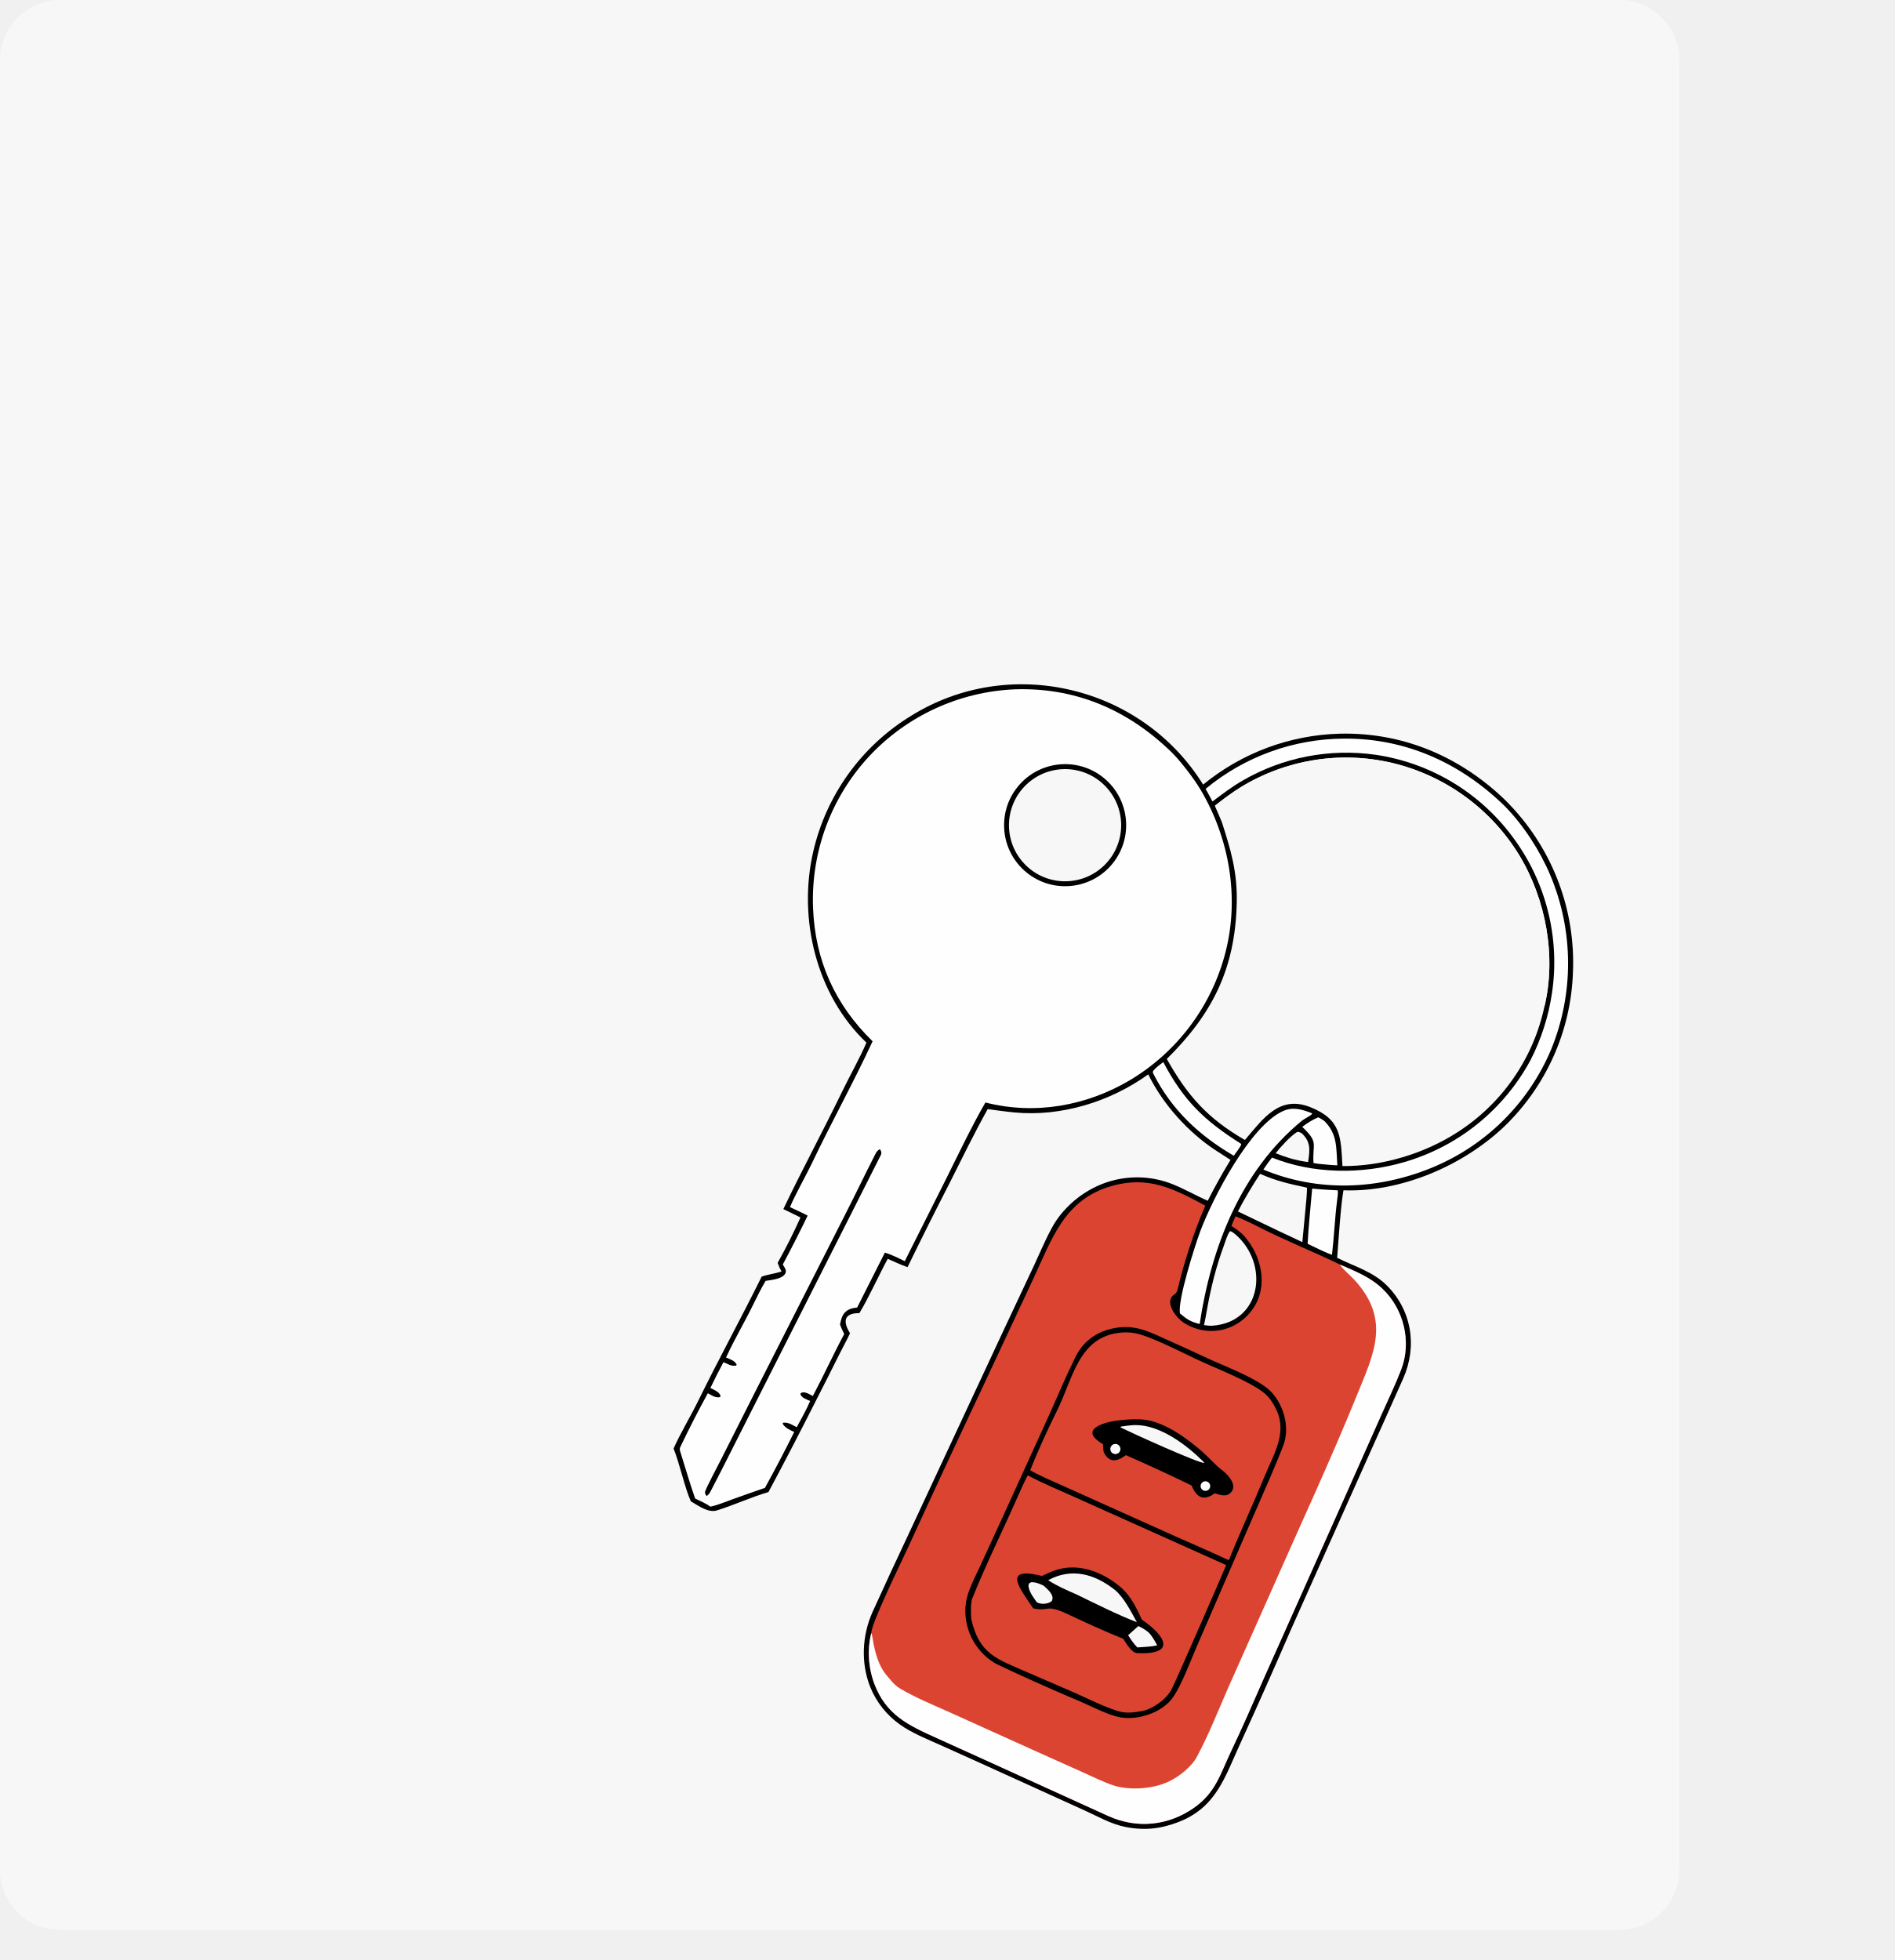
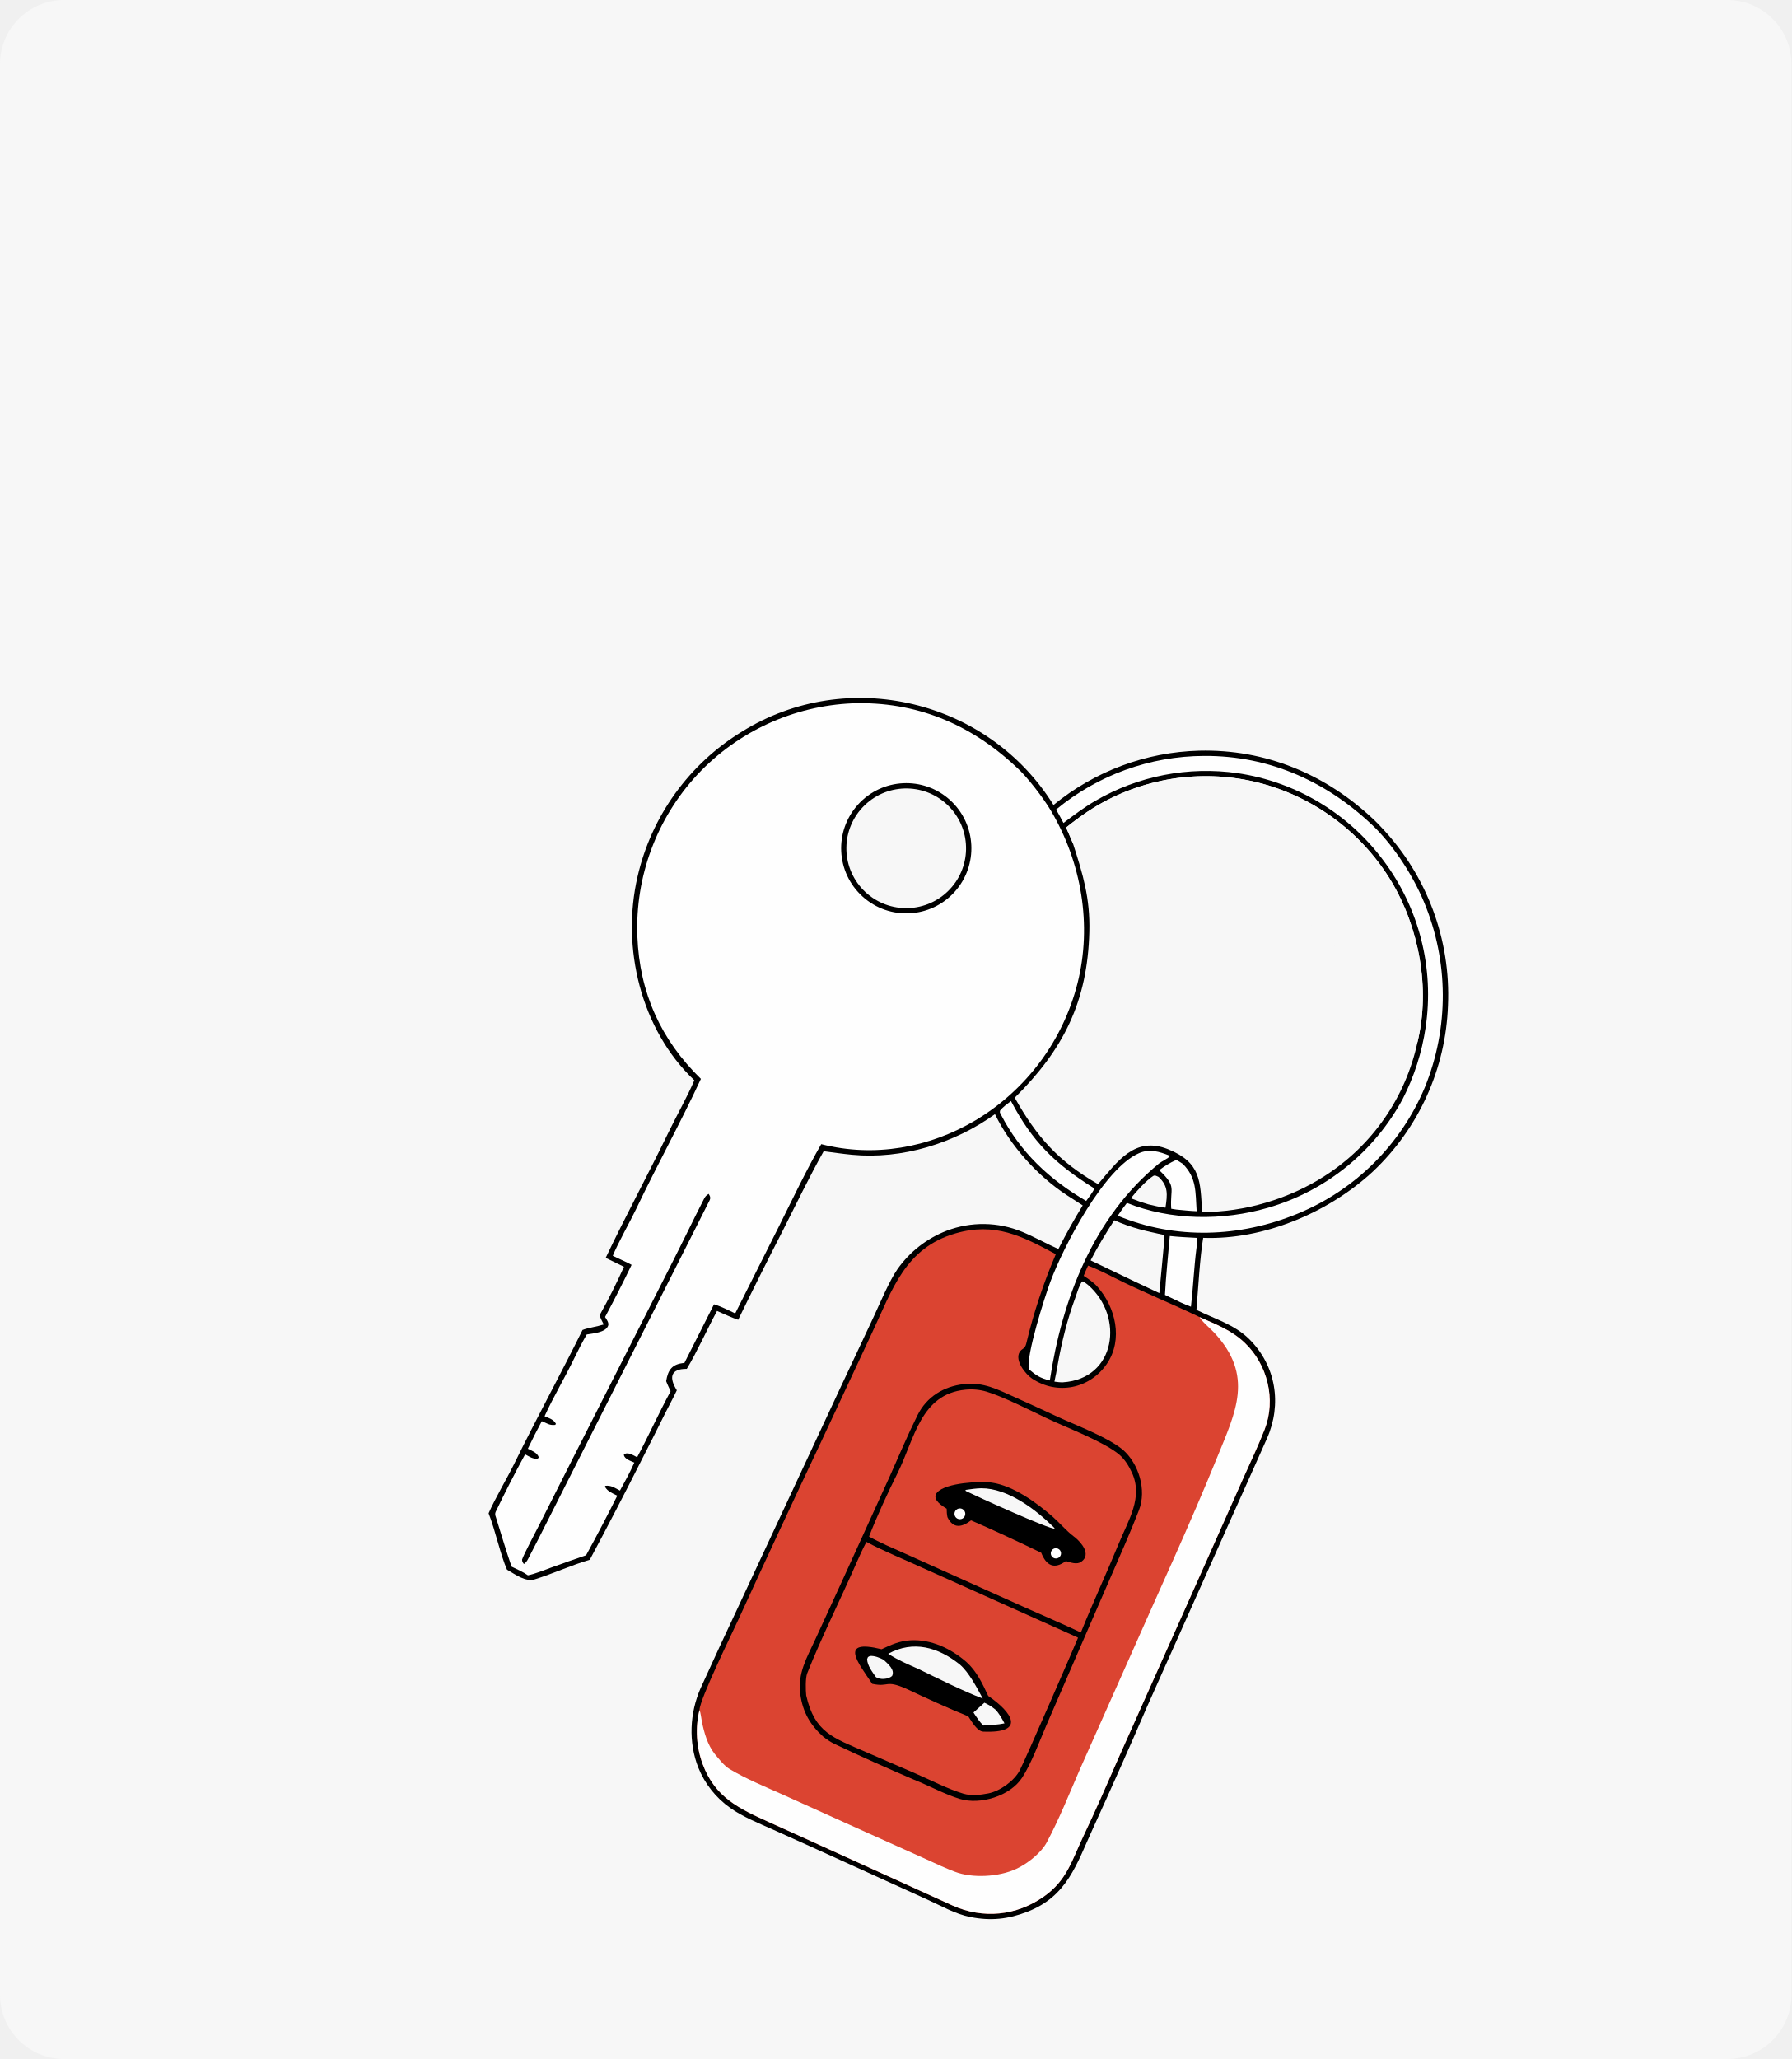
- <svg xmlns="http://www.w3.org/2000/svg" width="378" height="391" viewBox="0 0 378 391" fill="none">
+ <svg xmlns="http://www.w3.org/2000/svg" width="335" height="385" viewBox="0 0 335 385" fill="none">
  <rect width="335" height="385" rx="12" fill="#F7F7F7" />
  <g clip-path="url(#clip0_891_3263)">
-     <path d="M299.902 159.263C300.324 159.636 300.967 160.324 301.359 160.745C309.828 169.684 314.308 181.677 313.774 193.98C313.374 205.782 308.329 216.949 299.736 225.05C291.477 232.71 279.32 237.867 267.996 237.453C267.4 240.913 267.038 247.225 266.735 250.921C270.132 252.614 273.866 253.668 276.617 256.405C281.633 261.395 282.754 268.567 279.923 274.969C277.642 280.127 275.308 285.275 273.003 290.431L257.45 325.243C254.171 332.826 250.814 340.375 247.381 347.889C244.332 354.536 242.599 360.568 235.11 363.466C231.527 364.852 228.292 365.21 224.488 364.455C221.562 363.874 219.084 362.386 216.396 361.181L195.644 351.75L187.594 348.122C184.948 346.942 181.851 345.704 179.523 344.026C176.864 342.146 174.803 339.539 173.586 336.518C171.706 331.75 171.962 326.292 174.031 321.63C176.366 316.487 178.738 311.361 181.147 306.252L200.296 265.17L206.401 252.168C207.568 249.638 209.33 245.454 210.825 243.306C213.12 240.054 216.326 237.553 220.039 236.12C224.593 234.385 229.638 234.458 234.139 236.325C236.22 237.179 238.709 238.559 240.919 239.545C242.323 236.765 243.84 234.045 245.466 231.389L242.502 229.477C237.016 225.884 231.948 220.26 229.059 214.324C221.491 219.777 211.672 222.821 202.325 221.919C200.564 221.749 198.782 221.491 197.026 221.258C194.339 226.076 191.856 231.181 189.374 236.114C186.535 241.639 183.756 247.195 181.039 252.781C179.902 252.407 178.208 251.617 177.085 251.123C175.275 254.465 173.294 258.888 171.428 261.956C168.285 261.927 168.127 263.674 169.566 265.962C168.988 267.233 168.126 268.781 167.485 270.062C166.003 273.046 164.503 276.021 162.984 278.987C159.832 285.248 156.601 291.47 153.292 297.651C149.93 298.624 146.369 300.267 143.009 301.313C141.306 301.844 139.395 300.427 137.807 299.5C136.605 296.812 135.633 292.169 134.371 288.966C135.606 286.132 137.776 282.523 139.186 279.647C143.294 271.27 147.794 263.049 151.934 254.685C152.902 254.291 154.628 254.065 155.902 253.656C155.542 252.974 155.387 252.673 155.125 251.933C156.779 248.98 158.3 245.955 159.683 242.866C158.538 242.323 157.398 241.768 156.264 241.201C159.996 233.358 164.235 225.526 168.026 217.693C169.547 214.55 171.482 211.156 172.84 207.995C162.808 198.498 159.144 183.161 162.227 169.891C164.823 158.603 171.859 148.838 181.745 142.801C201.486 130.504 227.791 136.836 240.003 156.522C247.702 150.203 257.287 146.629 267.244 146.364C279.656 146.06 290.941 150.778 299.902 159.263Z" fill="black" />
-     <path d="M267.343 252.284C270.405 253.646 273.223 254.694 275.714 257.036C280.042 261.104 281.653 267.691 279.497 273.256C278.361 276.189 276.901 279.26 275.588 282.189L268.391 298.368L252.115 334.815C249.967 339.735 247.855 344.574 245.554 349.418C243.437 353.875 242.508 357.605 238.191 360.631C233.045 364.238 226.84 364.86 221.114 362.293L194.949 350.391L186.762 346.687C181.192 344.165 176.739 342.104 174.41 335.886C173.218 332.703 172.969 329.045 173.809 325.74C173.858 323.714 179.847 311.514 181.078 308.837C186.163 297.731 191.317 286.657 196.539 275.614L206.137 255.067C209.861 247.152 212.26 239.354 221.662 236.625C229.042 234.482 234.09 237.101 240.437 240.514C238.122 245.917 236.273 251.508 234.911 257.226C234.658 258.289 234.103 258.118 233.685 258.787C232.678 260.4 234.828 262.994 235.985 263.766C240.71 266.916 246.806 265.687 249.99 261.005C253.068 256.48 251.623 250.393 248.164 246.535C247.46 245.754 246.52 245.135 245.645 244.557C245.892 243.926 246.191 243.27 246.463 242.646C247.989 243.206 249.84 244.137 251.302 244.877C256.543 247.533 262.073 249.731 267.343 252.284Z" fill="#DB4431" />
-     <path d="M267.343 252.283C270.405 253.645 273.223 254.693 275.714 257.035C280.042 261.103 281.653 267.69 279.497 273.255C278.361 276.188 276.901 279.259 275.588 282.188L268.391 298.367L252.115 334.814C249.967 339.734 247.855 344.573 245.554 349.417C243.436 353.875 242.508 357.605 238.191 360.63C233.045 364.237 226.84 364.859 221.114 362.293L194.949 350.39L186.762 346.686C181.192 344.164 176.739 342.103 174.41 335.885C173.218 332.702 172.969 329.045 173.808 325.739C174.038 326.284 174.122 327.272 174.25 327.893C174.685 330.016 175.303 332.234 176.663 333.971C177.421 334.863 178.394 336.146 179.393 336.751C182.487 338.625 186.129 340.1 189.421 341.579L205.213 348.711L215.639 353.392C217.387 354.181 220.479 355.668 222.208 356.203C225.574 357.243 230.547 356.859 233.679 355.126C235.476 354.175 237.737 352.358 238.728 350.515C241.052 346.195 242.971 341.357 244.926 336.857L254.139 316.16C259.669 303.605 265.409 291.312 270.605 278.516C274.062 270.006 277.567 263.25 270.046 255.173C269.519 254.607 267.509 252.858 267.343 252.283Z" fill="#FEFEFE" />
-     <path d="M252.943 277.052C255.97 279.689 257.44 284.6 255.994 288.363C255.192 290.449 254.33 292.487 253.457 294.544L247.379 308.52L238.71 328.514C237.396 331.543 235.858 335.782 234.108 338.435C231.86 341.842 226.29 343.532 222.463 342.359C219.641 341.493 216.653 339.855 213.884 338.755C208.894 336.611 203.94 334.417 199.044 332.081C198.276 331.714 197.583 331.225 196.917 330.702C194.506 328.549 193.116 326.104 192.668 322.885C192.107 318.857 193.86 316.03 195.475 312.511L200.312 301.983L209.398 282.025C211.103 278.21 212.718 274.354 214.581 270.608C216.295 267.164 219.455 265.239 223.212 264.809C226.914 264.386 229.533 265.804 232.805 267.268C235.487 268.47 238.159 269.694 240.821 270.939C244.491 272.634 249.923 274.627 252.943 277.052Z" fill="black" />
-     <path d="M244.544 312.193L244.577 312.268C244.574 312.37 234.787 334.937 233.692 337.028C232.699 338.926 230.074 340.892 227.815 341.333C226.378 341.614 224.648 341.833 223.15 341.383C220.169 340.489 217.077 338.856 214.191 337.607L204.862 333.573C198.82 330.939 195.333 329.975 193.759 323.015C193.657 322.087 193.599 319.754 193.944 318.89C196.738 311.888 200.166 305.097 203.186 298.181C203.749 296.892 204.36 295.549 205.025 294.313C207.835 295.865 212.566 297.805 215.613 299.207L244.544 312.193Z" fill="#DB4431" />
-     <path d="M223.709 316.759C225.646 318.497 226.717 320.813 227.798 323.119C232.331 326.198 234.891 330.13 226.87 329.785C225.717 329.736 224.667 327.828 224.063 326.926C220.43 325.474 216.028 323.447 212.486 321.776C208.476 320.009 209.313 321.539 206.104 320.852C203.538 316.998 199.674 312.371 207.856 314.384C209.642 313.537 211.225 312.832 213.231 312.713C217.136 312.481 220.823 314.265 223.709 316.759Z" fill="black" />
-     <path d="M222.465 317.226C224.224 318.715 225.686 321.601 226.784 323.611C223.146 322.228 218.291 319.806 214.732 318.068C212.657 317.151 211.012 316.471 209.089 315.234C213.796 312.664 218.433 314.004 222.465 317.226Z" fill="#F7F7F7" />
-     <path d="M229.156 325.678C229.826 326.375 230.394 327.384 230.839 328.239C229.606 328.51 228.149 328.56 226.874 328.644C226.162 327.929 225.584 327.053 225.041 326.209L227.081 324.383C228.048 324.859 228.326 325.022 229.156 325.678Z" fill="#F7F7F7" />
-     <path d="M208.247 316.364C209.032 317.127 210.402 318.191 209.822 319.381C209.121 320.036 207.52 320.125 206.788 319.591C206.09 318.578 205.21 317.46 205.149 316.254C205.368 315.726 205.193 315.918 205.681 315.646C206.543 315.577 207.498 315.969 208.247 316.364Z" fill="#F7F7F7" />
-     <path d="M252.269 277.961C253.341 278.888 254.056 280.047 254.648 281.313C256.814 285.95 254.006 290.252 252.257 294.514C249.953 300.129 247.387 305.618 245.124 311.254C241.673 309.623 237.892 308.018 234.384 306.445L212.184 296.475C210.144 295.561 207.401 294.4 205.514 293.311C206.904 289.688 209.099 284.934 210.833 281.469C214.028 275.084 215.111 266.664 223.524 265.851C224.85 265.715 226.189 265.836 227.468 266.21C230.47 267.102 235.66 269.71 238.575 271.11C242.3 272.899 249.271 275.486 252.269 277.961Z" fill="#DB4431" />
-     <path d="M244.025 293.468C245.168 294.403 247.129 296.627 245.217 298.014C244.379 298.622 243.244 298.164 242.314 297.898C240.094 299.545 238.641 298.704 237.712 296.347C233.905 294.492 228.473 291.962 224.589 290.288C222.869 291.588 221.259 291.92 220.173 289.688C220.045 289.042 220.046 288.775 220.028 288.107L219.661 287.877C218.738 287.29 217.234 286.164 218.274 285.037C219.928 283.244 226.296 282.922 228.454 283.226C232.511 283.799 236.935 287.041 239.91 289.66C241.28 290.865 242.336 292.192 243.821 293.315L244.025 293.468Z" fill="black" />
-     <path d="M240.038 291.57L240.245 291.832C239.342 292.038 225.649 285.812 223.679 284.83L223.517 284.714L223.617 284.584C224.505 284.459 225.615 284.291 226.502 284.286C231.451 284.26 236.683 288.249 240.038 291.57Z" fill="#F7F7F7" />
-     <path d="M222.973 288.169C223.294 288.339 223.499 288.669 223.51 289.033C223.52 289.396 223.334 289.738 223.023 289.926C222.712 290.115 222.324 290.121 222.006 289.944C221.523 289.674 221.348 289.065 221.612 288.579C221.877 288.093 222.484 287.91 222.973 288.169Z" fill="#FEFEFE" />
-     <path d="M240.859 295.588C241.18 295.736 241.393 296.049 241.414 296.401C241.435 296.754 241.26 297.089 240.959 297.274C240.657 297.458 240.279 297.462 239.974 297.283C239.533 297.025 239.373 296.467 239.609 296.014C239.846 295.561 240.396 295.374 240.859 295.588Z" fill="#FEFEFE" />
-     <path d="M232.956 149.345C235.057 151.176 238.16 155.285 239.52 157.584C245.228 167.232 247.257 178.955 244.493 189.862C241.773 200.581 234.919 209.788 225.43 215.467C216.719 220.631 206.449 222.458 196.573 219.935C193.923 224.506 191.095 230.421 188.747 235.145L180.482 251.593C179.273 251.001 177.794 250.261 176.519 249.882L170.982 260.848C168.729 261.04 167.914 262.084 167.572 264.256C167.803 264.891 168.116 265.514 168.405 266.127C166.198 270.236 164.308 274.429 162.146 278.485C161.471 278.146 160.232 277.32 159.649 278.046C159.825 278.848 160.92 279.164 161.618 279.481C160.858 281.234 159.85 283.04 158.933 284.717C157.969 284.216 157.252 283.686 156.195 283.829L156.124 284.002C156.638 284.898 157.521 285.222 158.432 285.669C156.562 289.423 154.617 293.138 152.596 296.812C150.42 297.554 148.251 298.318 146.091 299.104C144.753 299.588 143.079 300.289 141.72 300.56C140.881 299.953 139.628 299.396 138.666 298.938C137.649 296.033 136.663 292.644 135.729 289.677C135.594 289.329 135.54 289.008 135.705 288.664C137.403 285.124 139.316 281.367 141.198 277.938C142.022 278.378 142.693 278.891 143.594 278.72L143.749 278.486C143.459 277.625 142.533 277.315 141.71 276.891C142.534 275.151 143.404 273.433 144.32 271.739C145.314 272.129 145.727 272.558 146.815 272.432L146.96 272.25C146.586 271.429 145.665 271.172 144.836 270.81C146.502 267.15 148.662 263.557 150.413 259.919C151.102 258.487 151.925 256.896 152.72 255.525C153.891 255.323 156.211 255.162 156.707 253.927C156.936 253.357 156.445 252.739 156.15 252.257C157.873 249.042 159.527 245.791 161.111 242.505C160.169 241.972 158.655 241.347 157.592 240.816C158.414 238.707 160.894 234.304 161.959 232.063C165.825 223.934 170.287 215.893 174.067 207.728C166.578 200.427 162.592 191.636 162.187 181.092C161.76 169.918 165.798 159.033 173.41 150.842C180.961 142.77 191.378 137.985 202.421 137.514C214.196 137.112 224.424 141.347 232.956 149.345Z" fill="#FEFEFE" />
-     <path d="M220.652 155.595C225.627 160.106 226.009 167.794 221.507 172.777C217.005 177.76 209.318 178.157 204.326 173.664C199.322 169.159 198.924 161.448 203.438 156.452C207.952 151.455 215.664 151.072 220.652 155.595Z" fill="black" />
-     <path d="M220.544 156.881C224.805 161.33 224.668 168.387 220.237 172.667C215.806 176.948 208.748 176.841 204.449 172.429C200.122 167.989 200.23 160.879 204.688 156.572C209.147 152.265 216.257 152.403 220.544 156.881Z" fill="#F7F7F7" />
-     <path d="M175.516 229.235C176.044 230.012 175.783 230.266 175.396 231.031C173.178 235.416 170.983 239.814 168.753 244.192L149.585 282.088C146.976 287.197 144.427 292.392 141.765 297.475C141.53 297.925 141.372 298.149 140.966 298.451C140.701 298.062 140.671 298.082 140.625 297.625C140.896 296.743 143.249 292.291 143.847 291.119L150.454 278.034L168.481 242.516C170.559 238.456 172.531 234.309 174.608 230.247C174.878 229.72 175.016 229.555 175.516 229.235Z" fill="black" />
-     <path d="M242.357 160.733C244.034 159.404 245.742 158.123 247.566 157C256.574 151.511 267.379 149.781 277.65 152.183C288.23 154.683 297.374 161.306 303.049 170.579C308.384 179.364 310.512 190.835 308.069 200.868C305.859 211.177 299.623 220.176 290.746 225.864C284.18 230.127 275.646 232.699 267.795 232.619C267.453 226.872 267.606 223.367 261.442 220.887C255.223 218.385 251.997 223.136 248.337 227.414C240.917 223.137 236.893 218.622 232.757 211.251C241.853 202.258 246.378 193.3 246.706 180.208C246.863 173.938 245.519 169.525 243.649 163.728C243.251 162.747 242.78 161.712 242.357 160.733Z" fill="#F7F7F7" />
-     <path d="M242.357 160.733C244.034 159.404 245.742 158.123 247.566 157C256.574 151.511 267.379 149.781 277.65 152.183C288.23 154.683 297.374 161.306 303.049 170.579C308.384 179.364 310.512 190.835 308.069 200.868C307.594 200.723 307.396 200.637 307.108 200.193C304.451 196.105 301.842 192.596 298.613 188.921C294.585 184.36 290.05 180.272 285.096 176.738C273.515 168.603 259.433 163.565 245.298 163.67C245.038 163.672 243.732 163.753 243.649 163.728C243.251 162.747 242.78 161.712 242.357 160.733Z" fill="#F7F7F7" />
-     <path d="M300.231 160.87C303.933 164.642 307.265 169.815 309.293 174.68C313.93 185.766 313.977 198.239 309.425 209.359C304.924 220.062 296.364 228.545 285.621 232.948C274.82 237.385 262.879 237.839 252.016 233.321C252.607 232.432 253.079 231.761 253.735 230.922C261.939 234.229 271.678 234.298 280.112 231.83C290.899 228.706 299.977 221.376 305.305 211.489C307.452 207.3 308.899 202.788 309.589 198.131C311.249 187.056 308.388 175.779 301.649 166.835C295.091 158.041 285.321 152.198 274.471 150.579C265.248 149.245 255.846 151.072 247.795 155.764C245.657 157.012 243.84 158.406 241.866 159.886C241.473 159.086 240.933 158.166 240.493 157.374C248.271 150.929 258.045 147.384 268.147 147.347C280.526 147.261 291.495 152.304 300.231 160.87Z" fill="#FEFEFE" />
-     <path d="M261.716 222.087L261.734 222.198C261.577 222.525 260.19 223.179 259.739 223.548C247.428 233.621 241.594 248.993 239.313 264.129C237.496 263.679 236.763 263.189 235.392 262.023C234.862 259.471 238.365 248.499 239.409 245.69C241.908 238.97 249.442 224.494 255.981 221.629C257.997 220.746 259.791 221.333 261.716 222.087Z" fill="#FEFEFE" />
-     <path d="M246.508 246.305C253.246 252.189 251.701 263.83 241.759 264.471C241.211 264.49 240.721 264.409 240.178 264.342C240.408 263.343 240.601 262.225 240.78 261.215C241.54 256.934 242.579 252.729 244.085 248.645C244.415 247.75 244.784 246.352 245.367 245.6C245.771 245.661 246.148 246.03 246.508 246.305Z" fill="#F7F7F7" />
-     <path d="M260.717 236.928C260.762 237.701 260.53 239.999 260.454 240.815L259.795 247.792C256.712 246.356 253.639 244.897 250.578 243.415L246.946 241.671C248.074 239.431 249.993 236.252 251.368 234.169C254.659 235.622 257.256 236.184 260.717 236.928Z" fill="#F7F7F7" />
-     <path d="M247.526 228.15L247.608 228.311C247.407 228.852 246.495 230.034 246.116 230.558C239.22 226.534 233.782 221.458 230.118 214.296C229.929 213.91 229.97 214.109 230.004 213.672C230.557 212.963 231.332 212.432 232.049 211.872C236.1 219.533 240.18 223.523 247.526 228.15Z" fill="#FEFEFE" />
-     <path d="M266.863 237.461C266.939 238.082 266.809 238.847 266.729 239.473C266.27 243.078 266.128 246.722 265.707 250.329C264.431 249.863 263.165 249.249 261.945 248.651L260.848 248.121C261.016 244.67 261.459 240.597 261.752 237.108C263.438 237.292 265.167 237.365 266.863 237.461Z" fill="#FEFEFE" />
-     <path d="M264.195 223.631C266.797 226.268 266.537 228.856 266.775 232.477C265.533 232.432 264.235 232.286 262.993 232.168L262.022 232.017C261.746 228.103 263.164 228.007 259.773 224.798C260.849 223.984 261.742 223.434 262.964 222.886C263.393 223.089 263.796 223.371 264.195 223.631Z" fill="#FEFEFE" />
-     <path d="M259.658 226.066C261.512 227.795 261.304 229.369 260.945 231.814C259.724 231.669 258.911 231.473 257.709 231.179C256.503 230.815 255.635 230.525 254.468 230.057C255.33 228.938 257.399 226.664 258.642 225.889C258.982 225.678 259.299 225.909 259.658 226.066Z" fill="#F7F7F7" />
+     <path d="M256.902 153.263C257.324 153.636 257.967 154.324 258.359 154.745C266.828 163.684 271.308 175.677 270.774 187.98C270.374 199.782 265.329 210.949 256.736 219.05C248.477 226.71 236.32 231.867 224.996 231.453C224.4 234.913 224.038 241.225 223.735 244.921C227.132 246.614 230.866 247.668 233.617 250.405C238.633 255.395 239.754 262.567 236.923 268.969C234.642 274.127 232.308 279.275 230.003 284.431L214.45 319.243C211.171 326.826 207.814 334.375 204.381 341.889C201.332 348.536 199.599 354.568 192.11 357.466C188.527 358.852 185.292 359.21 181.488 358.455C178.562 357.874 176.084 356.386 173.396 355.181L152.644 345.75L144.594 342.122C141.948 340.942 138.851 339.704 136.523 338.026C133.864 336.146 131.803 333.539 130.586 330.518C128.706 325.75 128.962 320.292 131.031 315.63C133.366 310.487 135.738 305.361 138.147 300.252L157.296 259.17L163.401 246.168C164.568 243.638 166.33 239.454 167.825 237.306C170.12 234.054 173.326 231.553 177.039 230.12C181.593 228.385 186.638 228.458 191.139 230.325C193.22 231.179 195.709 232.559 197.919 233.545C199.323 230.765 200.84 228.045 202.466 225.389L199.502 223.477C194.016 219.884 188.948 214.26 186.059 208.324C178.491 213.777 168.672 216.821 159.325 215.919C157.564 215.749 155.782 215.491 154.026 215.258C151.339 220.076 148.856 225.181 146.374 230.114C143.535 235.639 140.756 241.195 138.039 246.781C136.902 246.407 135.208 245.617 134.085 245.123C132.275 248.465 130.294 252.888 128.428 255.956C125.285 255.927 125.127 257.674 126.566 259.962C125.988 261.233 125.126 262.781 124.485 264.062C123.003 267.046 121.503 270.021 119.984 272.987C116.832 279.248 113.601 285.47 110.292 291.651C106.93 292.624 103.369 294.267 100.009 295.313C98.306 295.844 96.395 294.427 94.807 293.5C93.605 290.812 92.633 286.169 91.371 282.966C92.606 280.132 94.775 276.523 96.186 273.647C100.294 265.27 104.794 257.049 108.934 248.685C109.902 248.291 111.628 248.065 112.902 247.656C112.542 246.974 112.387 246.673 112.125 245.933C113.779 242.98 115.3 239.955 116.683 236.866C115.538 236.323 114.398 235.768 113.264 235.201C116.996 227.358 121.235 219.526 125.026 211.693C126.547 208.55 128.482 205.156 129.84 201.995C119.808 192.498 116.144 177.161 119.227 163.891C121.823 152.603 128.859 142.838 138.745 136.801C158.486 124.504 184.791 130.836 197.003 150.522C204.702 144.203 214.287 140.629 224.244 140.364C236.656 140.06 247.941 144.778 256.902 153.263Z" fill="black" />
+     <path d="M224.343 246.284C227.405 247.646 230.223 248.694 232.714 251.036C237.042 255.104 238.653 261.691 236.497 267.256C235.361 270.189 233.901 273.26 232.588 276.189L225.391 292.368L209.115 328.815C206.967 333.735 204.855 338.574 202.554 343.418C200.437 347.875 199.508 351.605 195.191 354.631C190.045 358.238 183.84 358.86 178.114 356.293L151.949 344.391L143.762 340.687C138.192 338.165 133.739 336.104 131.41 329.886C130.218 326.703 129.969 323.045 130.809 319.74C130.858 317.714 136.847 305.514 138.078 302.837C143.163 291.731 148.317 280.657 153.539 269.614L163.137 249.067C166.861 241.152 169.26 233.354 178.662 230.625C186.042 228.482 191.09 231.101 197.437 234.514C195.122 239.917 193.273 245.508 191.911 251.226C191.658 252.289 191.103 252.118 190.685 252.787C189.678 254.4 191.828 256.994 192.985 257.766C197.71 260.916 203.806 259.687 206.99 255.005C210.068 250.48 208.623 244.393 205.164 240.535C204.46 239.754 203.52 239.135 202.645 238.557C202.892 237.926 203.191 237.27 203.463 236.646C204.989 237.206 206.84 238.137 208.302 238.877C213.543 241.533 219.073 243.731 224.343 246.284Z" fill="#DB4431" />
+     <path d="M224.343 246.283C227.405 247.645 230.223 248.693 232.714 251.035C237.042 255.103 238.653 261.69 236.497 267.255C235.361 270.188 233.901 273.259 232.588 276.188L225.391 292.367L209.115 328.814C206.967 333.734 204.855 338.573 202.554 343.417C200.436 347.875 199.508 351.605 195.191 354.63C190.045 358.237 183.84 358.859 178.114 356.293L151.949 344.39L143.762 340.686C138.192 338.164 133.739 336.103 131.41 329.885C130.218 326.702 129.969 323.045 130.808 319.739C131.038 320.284 131.122 321.272 131.25 321.893C131.685 324.016 132.303 326.234 133.663 327.971C134.421 328.863 135.394 330.146 136.393 330.751C139.487 332.625 143.129 334.1 146.421 335.579L162.213 342.711L172.639 347.392C174.387 348.181 177.479 349.668 179.208 350.203C182.574 351.243 187.547 350.859 190.679 349.126C192.476 348.175 194.737 346.358 195.728 344.515C198.052 340.195 199.971 335.357 201.926 330.857L211.139 310.16C216.669 297.605 222.409 285.312 227.605 272.516C231.062 264.006 234.567 257.25 227.046 249.173C226.519 248.607 224.509 246.858 224.343 246.283Z" fill="#FEFEFE" />
+     <path d="M209.943 271.052C212.97 273.689 214.44 278.6 212.994 282.363C212.192 284.449 211.33 286.487 210.457 288.544L204.379 302.52L195.71 322.514C194.396 325.543 192.858 329.782 191.108 332.435C188.86 335.842 183.29 337.532 179.463 336.359C176.641 335.493 173.653 333.855 170.884 332.755C165.894 330.611 160.94 328.417 156.044 326.081C155.276 325.714 154.583 325.225 153.917 324.702C151.506 322.549 150.116 320.104 149.668 316.885C149.107 312.857 150.86 310.03 152.475 306.511L157.312 295.983L166.398 276.025C168.103 272.21 169.718 268.354 171.581 264.608C173.295 261.164 176.455 259.239 180.212 258.809C183.914 258.386 186.533 259.804 189.805 261.268C192.487 262.47 195.159 263.694 197.821 264.939C201.491 266.634 206.923 268.627 209.943 271.052Z" fill="black" />
+     <path d="M201.544 306.193L201.577 306.268C201.574 306.37 191.787 328.937 190.692 331.028C189.699 332.926 187.074 334.892 184.815 335.333C183.378 335.614 181.648 335.833 180.15 335.383C177.169 334.489 174.077 332.856 171.191 331.607L161.862 327.573C155.82 324.939 152.333 323.975 150.759 317.015C150.657 316.087 150.599 313.754 150.944 312.89C153.738 305.888 157.166 299.097 160.186 292.181C160.749 290.892 161.36 289.549 162.025 288.313C164.835 289.865 169.566 291.805 172.613 293.207L201.544 306.193Z" fill="#DB4431" />
+     <path d="M180.709 310.759C182.646 312.497 183.717 314.813 184.798 317.119C189.331 320.198 191.891 324.13 183.87 323.785C182.717 323.736 181.667 321.828 181.063 320.926C177.43 319.474 173.028 317.447 169.486 315.776C165.476 314.009 166.313 315.539 163.104 314.852C160.538 310.998 156.674 306.371 164.856 308.384C166.642 307.537 168.225 306.832 170.231 306.713C174.136 306.481 177.823 308.265 180.709 310.759Z" fill="black" />
+     <path d="M179.465 311.226C181.224 312.715 182.686 315.601 183.784 317.611C180.146 316.228 175.291 313.806 171.732 312.068C169.657 311.151 168.012 310.471 166.089 309.234C170.796 306.664 175.433 308.004 179.465 311.226Z" fill="#F7F7F7" />
+     <path d="M186.156 319.678C186.826 320.375 187.394 321.384 187.839 322.239C186.606 322.51 185.149 322.56 183.874 322.644C183.162 321.929 182.584 321.053 182.041 320.209L184.081 318.383C185.048 318.859 185.326 319.022 186.156 319.678Z" fill="#F7F7F7" />
+     <path d="M165.247 310.364C166.032 311.127 167.402 312.191 166.822 313.381C166.121 314.036 164.52 314.125 163.788 313.591C163.09 312.578 162.21 311.46 162.149 310.254C162.368 309.726 162.193 309.918 162.681 309.646C163.543 309.577 164.498 309.969 165.247 310.364Z" fill="#F7F7F7" />
+     <path d="M209.269 271.961C210.34 272.888 211.056 274.047 211.648 275.313C213.814 279.95 211.006 284.252 209.257 288.514C206.953 294.129 204.387 299.618 202.124 305.254C198.673 303.623 194.892 302.018 191.384 300.445L169.184 290.475C167.144 289.561 164.401 288.4 162.514 287.311C163.904 283.688 166.099 278.934 167.833 275.469C171.028 269.084 172.111 260.664 180.524 259.851C181.85 259.715 183.189 259.836 184.468 260.21C187.47 261.102 192.66 263.71 195.575 265.11C199.3 266.899 206.271 269.486 209.269 271.961Z" fill="#DB4431" />
+     <path d="M201.025 287.468C202.168 288.403 204.129 290.627 202.217 292.014C201.379 292.622 200.244 292.164 199.314 291.898C197.094 293.545 195.641 292.704 194.712 290.347C190.905 288.492 185.473 285.962 181.589 284.288C179.869 285.588 178.259 285.92 177.173 283.688C177.045 283.042 177.046 282.775 177.028 282.107L176.661 281.877C175.738 281.29 174.234 280.164 175.274 279.037C176.928 277.244 183.296 276.922 185.454 277.226C189.511 277.799 193.935 281.041 196.91 283.66C198.28 284.865 199.336 286.192 200.821 287.315L201.025 287.468Z" fill="black" />
+     <path d="M197.038 285.57L197.245 285.832C196.342 286.038 182.649 279.812 180.679 278.83L180.517 278.714L180.617 278.584C181.505 278.459 182.615 278.291 183.502 278.286C188.451 278.26 193.683 282.249 197.038 285.57Z" fill="#F7F7F7" />
+     <path d="M179.973 282.169C180.294 282.339 180.499 282.669 180.51 283.033C180.52 283.396 180.334 283.738 180.023 283.926C179.712 284.115 179.324 284.121 179.006 283.944C178.523 283.674 178.348 283.065 178.612 282.579C178.877 282.093 179.484 281.91 179.973 282.169Z" fill="#FEFEFE" />
+     <path d="M197.859 289.588C198.18 289.736 198.393 290.049 198.414 290.401C198.435 290.754 198.26 291.089 197.959 291.274C197.657 291.458 197.279 291.462 196.974 291.283C196.533 291.025 196.373 290.467 196.609 290.014C196.846 289.561 197.396 289.374 197.859 289.588Z" fill="#FEFEFE" />
+     <path d="M189.956 143.345C192.057 145.176 195.16 149.285 196.52 151.584C202.228 161.232 204.257 172.955 201.493 183.862C198.773 194.581 191.919 203.788 182.43 209.467C173.719 214.631 163.449 216.458 153.573 213.935C150.923 218.506 148.095 224.421 145.747 229.145L137.482 245.593C136.273 245.001 134.794 244.261 133.519 243.882L127.982 254.848C125.729 255.04 124.914 256.084 124.572 258.256C124.803 258.891 125.116 259.514 125.405 260.127C123.198 264.236 121.308 268.429 119.146 272.485C118.471 272.146 117.232 271.32 116.649 272.046C116.825 272.848 117.92 273.164 118.618 273.481C117.858 275.234 116.85 277.04 115.933 278.717C114.969 278.216 114.252 277.686 113.195 277.829L113.124 278.002C113.638 278.898 114.521 279.222 115.432 279.669C113.562 283.423 111.617 287.138 109.596 290.812C107.42 291.554 105.251 292.318 103.091 293.104C101.753 293.588 100.079 294.289 98.72 294.56C97.881 293.953 96.628 293.396 95.666 292.938C94.649 290.033 93.663 286.644 92.729 283.677C92.594 283.329 92.54 283.008 92.705 282.664C94.403 279.124 96.316 275.367 98.198 271.938C99.022 272.378 99.694 272.891 100.594 272.72L100.749 272.486C100.459 271.625 99.533 271.315 98.71 270.891C99.534 269.151 100.404 267.433 101.32 265.739C102.314 266.129 102.727 266.558 103.815 266.432L103.96 266.25C103.586 265.429 102.665 265.172 101.836 264.81C103.502 261.15 105.662 257.557 107.413 253.919C108.102 252.487 108.925 250.896 109.72 249.525C110.891 249.323 113.211 249.162 113.707 247.927C113.936 247.357 113.445 246.739 113.15 246.257C114.873 243.042 116.527 239.791 118.111 236.505C117.168 235.972 115.655 235.347 114.592 234.816C115.414 232.707 117.894 228.304 118.959 226.063C122.825 217.934 127.287 209.893 131.067 201.728C123.578 194.427 119.592 185.636 119.187 175.092C118.76 163.918 122.798 153.033 130.41 144.842C137.961 136.77 148.378 131.985 159.421 131.514C171.196 131.112 181.424 135.347 189.956 143.345Z" fill="#FEFEFE" />
+     <path d="M177.652 149.595C182.627 154.106 183.009 161.794 178.507 166.777C174.005 171.76 166.318 172.157 161.326 167.664C156.322 163.159 155.924 155.448 160.438 150.452C164.952 145.455 172.664 145.072 177.652 149.595Z" fill="black" />
+     <path d="M177.544 150.881C181.805 155.33 181.668 162.387 177.237 166.667C172.806 170.948 165.748 170.841 161.449 166.429C157.122 161.989 157.23 154.879 161.688 150.572C166.147 146.265 173.257 146.403 177.544 150.881Z" fill="#F7F7F7" />
+     <path d="M132.516 223.235C133.044 224.012 132.783 224.266 132.396 225.031C130.178 229.416 127.983 233.814 125.753 238.192L106.585 276.088C103.976 281.197 101.427 286.392 98.765 291.475C98.53 291.925 98.372 292.149 97.966 292.451C97.701 292.062 97.671 292.082 97.625 291.625C97.896 290.743 100.249 286.291 100.847 285.119L107.454 272.034L125.481 236.516C127.559 232.456 129.531 228.309 131.608 224.247C131.878 223.72 132.016 223.555 132.516 223.235Z" fill="black" />
+     <path d="M199.357 154.733C201.034 153.404 202.742 152.123 204.566 151C213.574 145.511 224.379 143.781 234.65 146.183C245.23 148.683 254.374 155.306 260.049 164.579C265.384 173.364 267.512 184.835 265.069 194.868C262.859 205.177 256.623 214.176 247.746 219.864C241.18 224.127 232.646 226.699 224.795 226.619C224.453 220.872 224.606 217.367 218.442 214.887C212.223 212.385 208.997 217.136 205.337 221.414C197.917 217.137 193.893 212.622 189.757 205.251C198.853 196.258 203.378 187.3 203.706 174.208C203.863 167.938 202.519 163.525 200.649 157.728C200.251 156.747 199.78 155.712 199.357 154.733Z" fill="#F7F7F7" />
+     <path d="M199.357 154.733C201.034 153.404 202.742 152.123 204.566 151C213.574 145.511 224.379 143.781 234.65 146.183C245.23 148.683 254.374 155.306 260.049 164.579C265.384 173.364 267.512 184.835 265.069 194.868C264.594 194.723 264.396 194.637 264.108 194.193C261.451 190.105 258.842 186.596 255.613 182.921C251.585 178.36 247.05 174.272 242.096 170.738C230.515 162.603 216.433 157.565 202.298 157.67C202.038 157.672 200.732 157.753 200.649 157.728C200.251 156.747 199.78 155.712 199.357 154.733Z" fill="#F7F7F7" />
+     <path d="M257.231 154.87C260.933 158.642 264.265 163.815 266.293 168.68C270.93 179.766 270.977 192.239 266.425 203.359C261.924 214.062 253.364 222.545 242.621 226.948C231.82 231.385 219.879 231.839 209.016 227.321C209.607 226.432 210.079 225.761 210.735 224.922C218.939 228.229 228.678 228.298 237.112 225.83C247.899 222.706 256.977 215.376 262.305 205.489C264.452 201.3 265.899 196.788 266.589 192.131C268.249 181.056 265.388 169.779 258.649 160.835C252.091 152.041 242.321 146.198 231.471 144.579C222.248 143.245 212.846 145.072 204.795 149.764C202.657 151.012 200.84 152.406 198.866 153.886C198.473 153.086 197.933 152.166 197.493 151.374C205.271 144.929 215.045 141.384 225.147 141.347C237.526 141.261 248.495 146.304 257.231 154.87Z" fill="#FEFEFE" />
+     <path d="M218.716 216.087L218.734 216.198C218.577 216.525 217.19 217.179 216.739 217.548C204.428 227.621 198.594 242.993 196.313 258.129C194.496 257.679 193.763 257.189 192.392 256.023C191.862 253.471 195.365 242.499 196.409 239.69C198.908 232.97 206.442 218.494 212.981 215.629C214.997 214.746 216.791 215.333 218.716 216.087Z" fill="#FEFEFE" />
+     <path d="M203.508 240.305C210.246 246.189 208.701 257.83 198.759 258.471C198.211 258.49 197.721 258.409 197.178 258.342C197.408 257.343 197.601 256.225 197.78 255.215C198.54 250.934 199.579 246.729 201.085 242.645C201.415 241.75 201.784 240.352 202.367 239.6C202.771 239.661 203.148 240.03 203.508 240.305Z" fill="#F7F7F7" />
+     <path d="M217.717 230.928C217.762 231.701 217.53 233.999 217.454 234.815L216.795 241.792C213.712 240.356 210.639 238.897 207.578 237.415L203.946 235.671C205.074 233.431 206.993 230.252 208.368 228.169C211.659 229.622 214.256 230.184 217.717 230.928Z" fill="#F7F7F7" />
+     <path d="M204.526 222.15L204.608 222.311C204.407 222.852 203.495 224.034 203.116 224.558C196.22 220.534 190.782 215.458 187.118 208.296C186.929 207.91 186.97 208.109 187.004 207.672C187.557 206.963 188.332 206.432 189.049 205.872C193.1 213.533 197.18 217.523 204.526 222.15Z" fill="#FEFEFE" />
+     <path d="M223.863 231.461C223.939 232.082 223.809 232.847 223.729 233.473C223.27 237.078 223.128 240.722 222.707 244.329C221.431 243.863 220.165 243.249 218.945 242.651L217.848 242.121C218.016 238.67 218.459 234.597 218.752 231.108C220.438 231.292 222.167 231.365 223.863 231.461Z" fill="#FEFEFE" />
+     <path d="M221.195 217.631C223.797 220.268 223.537 222.856 223.775 226.477C222.533 226.432 221.235 226.286 219.993 226.168L219.022 226.017C218.746 222.103 220.164 222.007 216.773 218.798C217.849 217.984 218.742 217.434 219.964 216.886C220.393 217.089 220.796 217.371 221.195 217.631Z" fill="#FEFEFE" />
+     <path d="M216.658 220.066C218.512 221.795 218.304 223.369 217.945 225.814C216.724 225.669 215.911 225.473 214.709 225.179C213.503 224.815 212.635 224.525 211.468 224.057C212.33 222.938 214.399 220.664 215.642 219.889C215.982 219.678 216.299 219.909 216.658 220.066Z" fill="#F7F7F7" />
  </g>
  <defs>
    <clipPath id="clip0_891_3263">
-       <rect width="210" height="222.173" fill="white" transform="translate(236.864 86) rotate(47.9067)" />
+       <rect width="210" height="222.173" fill="white" transform="translate(193.864 80) rotate(47.9067)" />
    </clipPath>
  </defs>
</svg>
